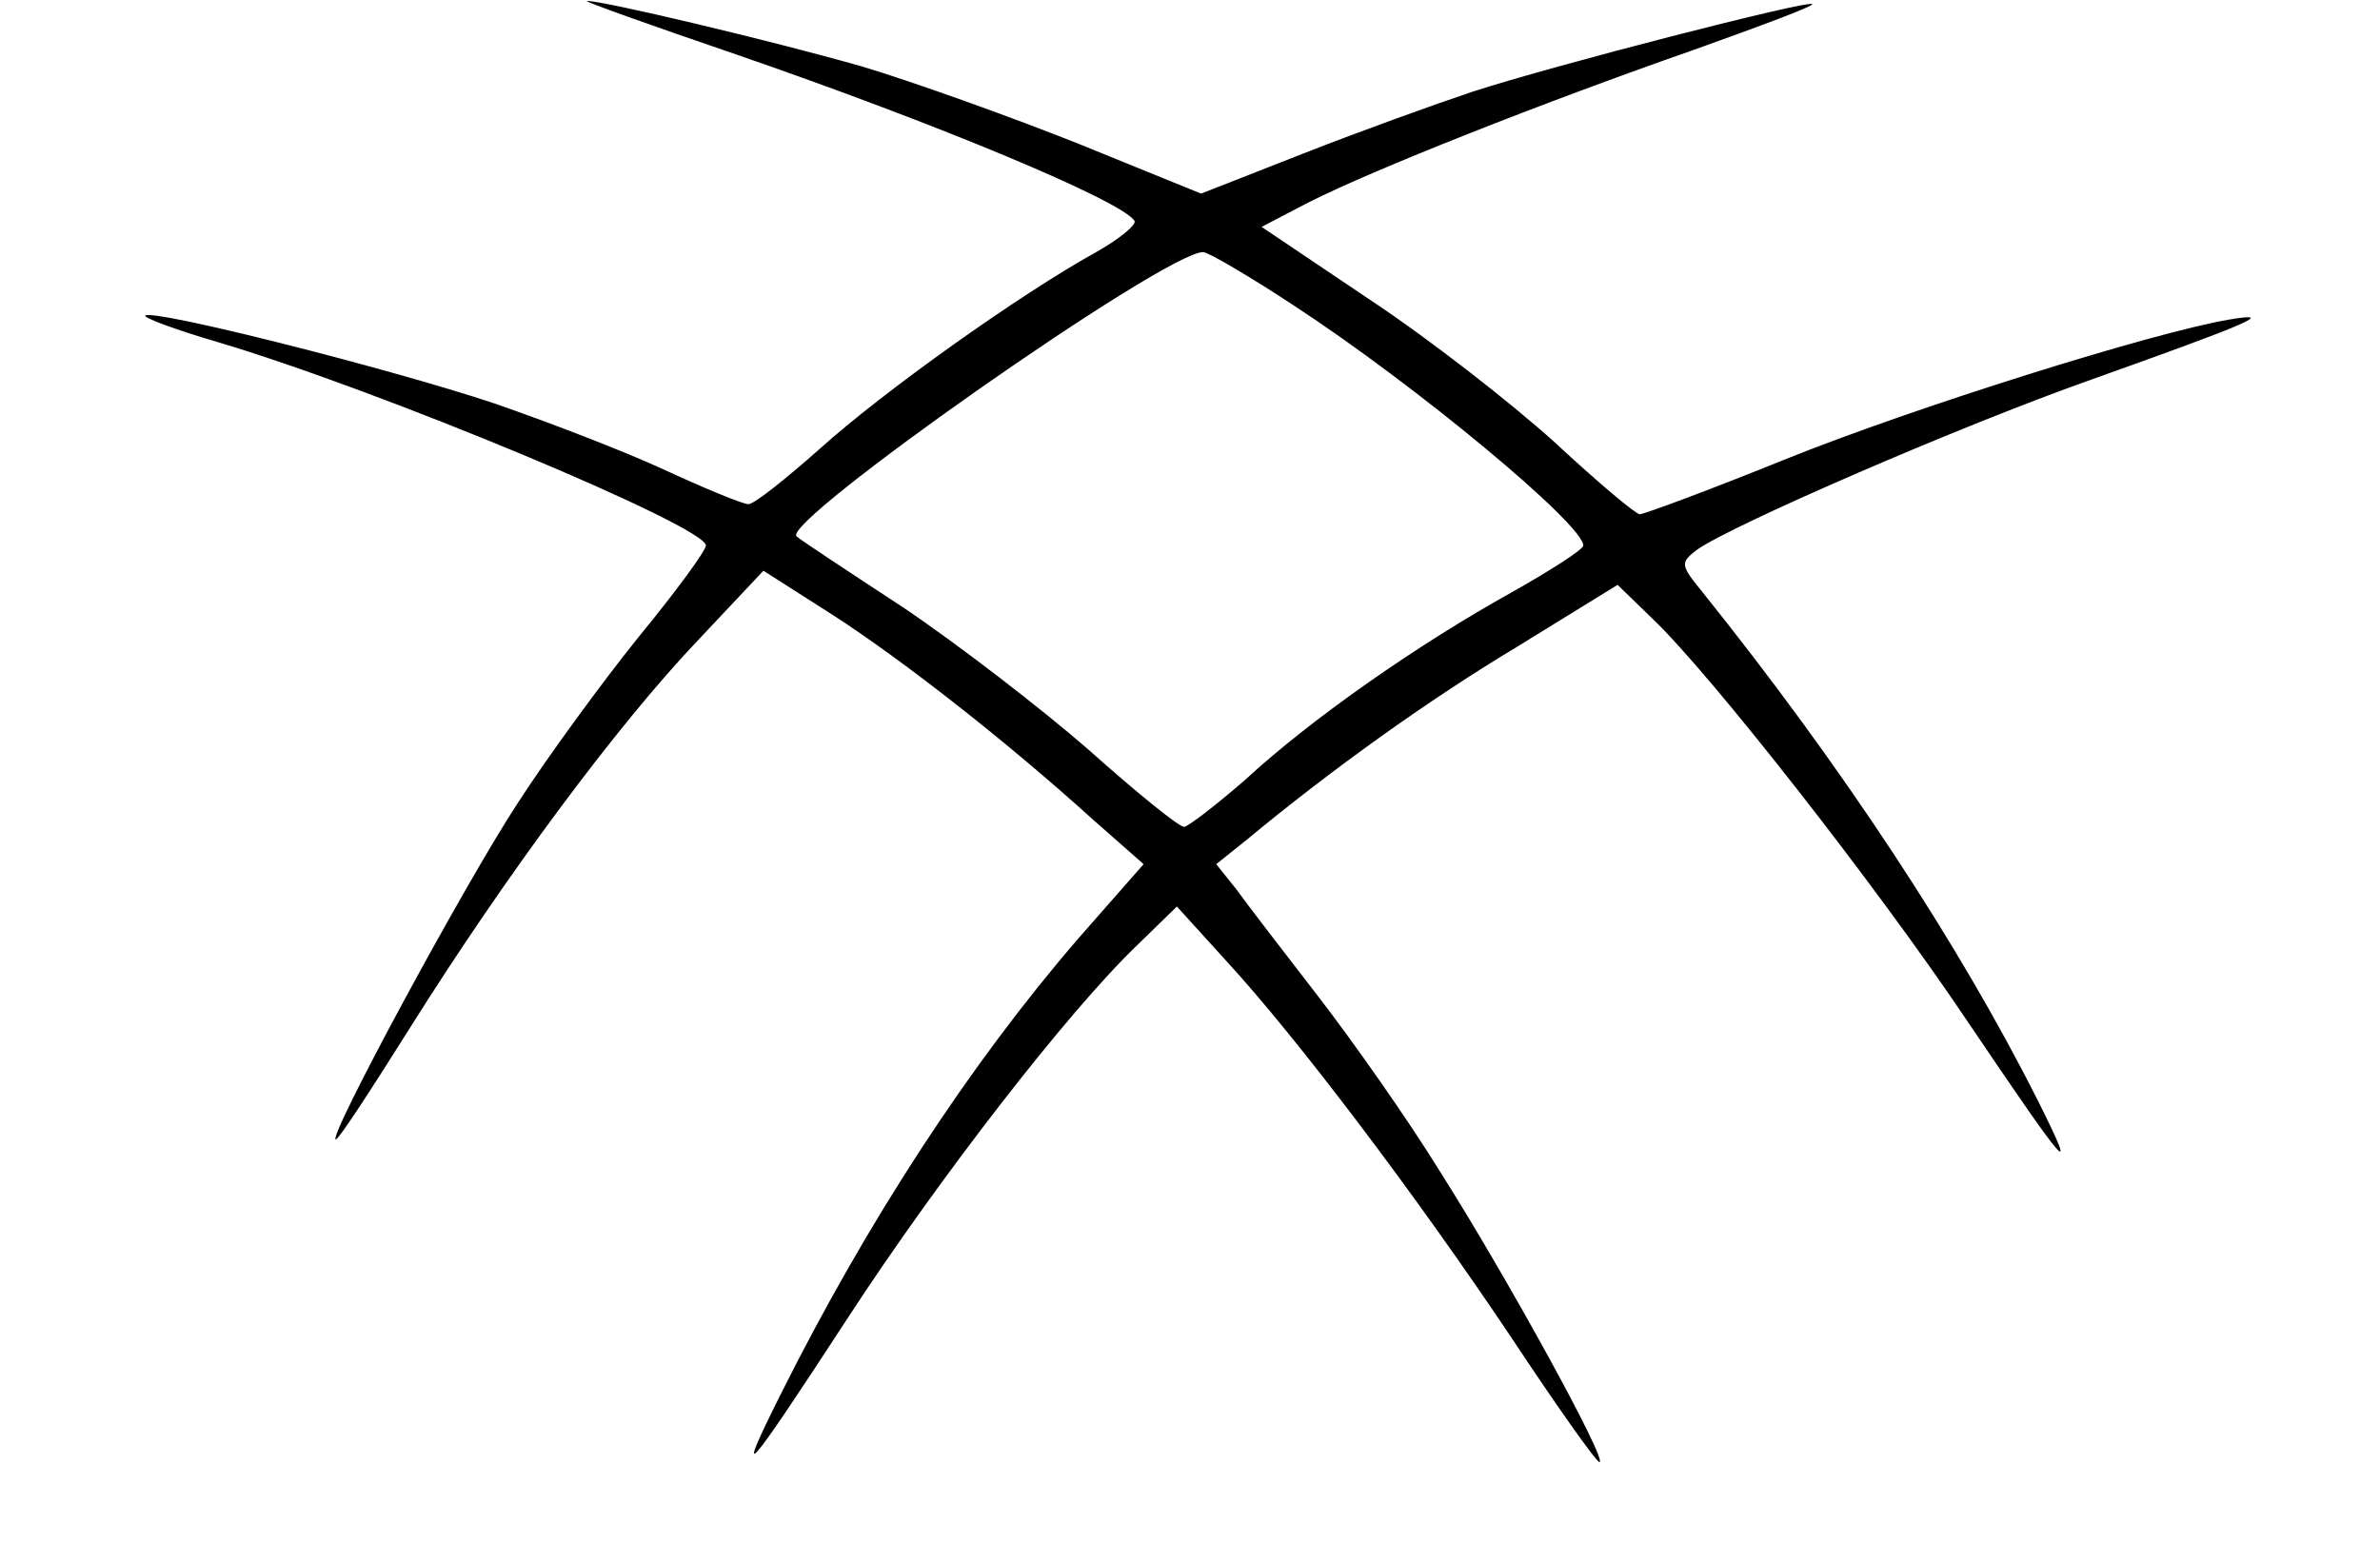
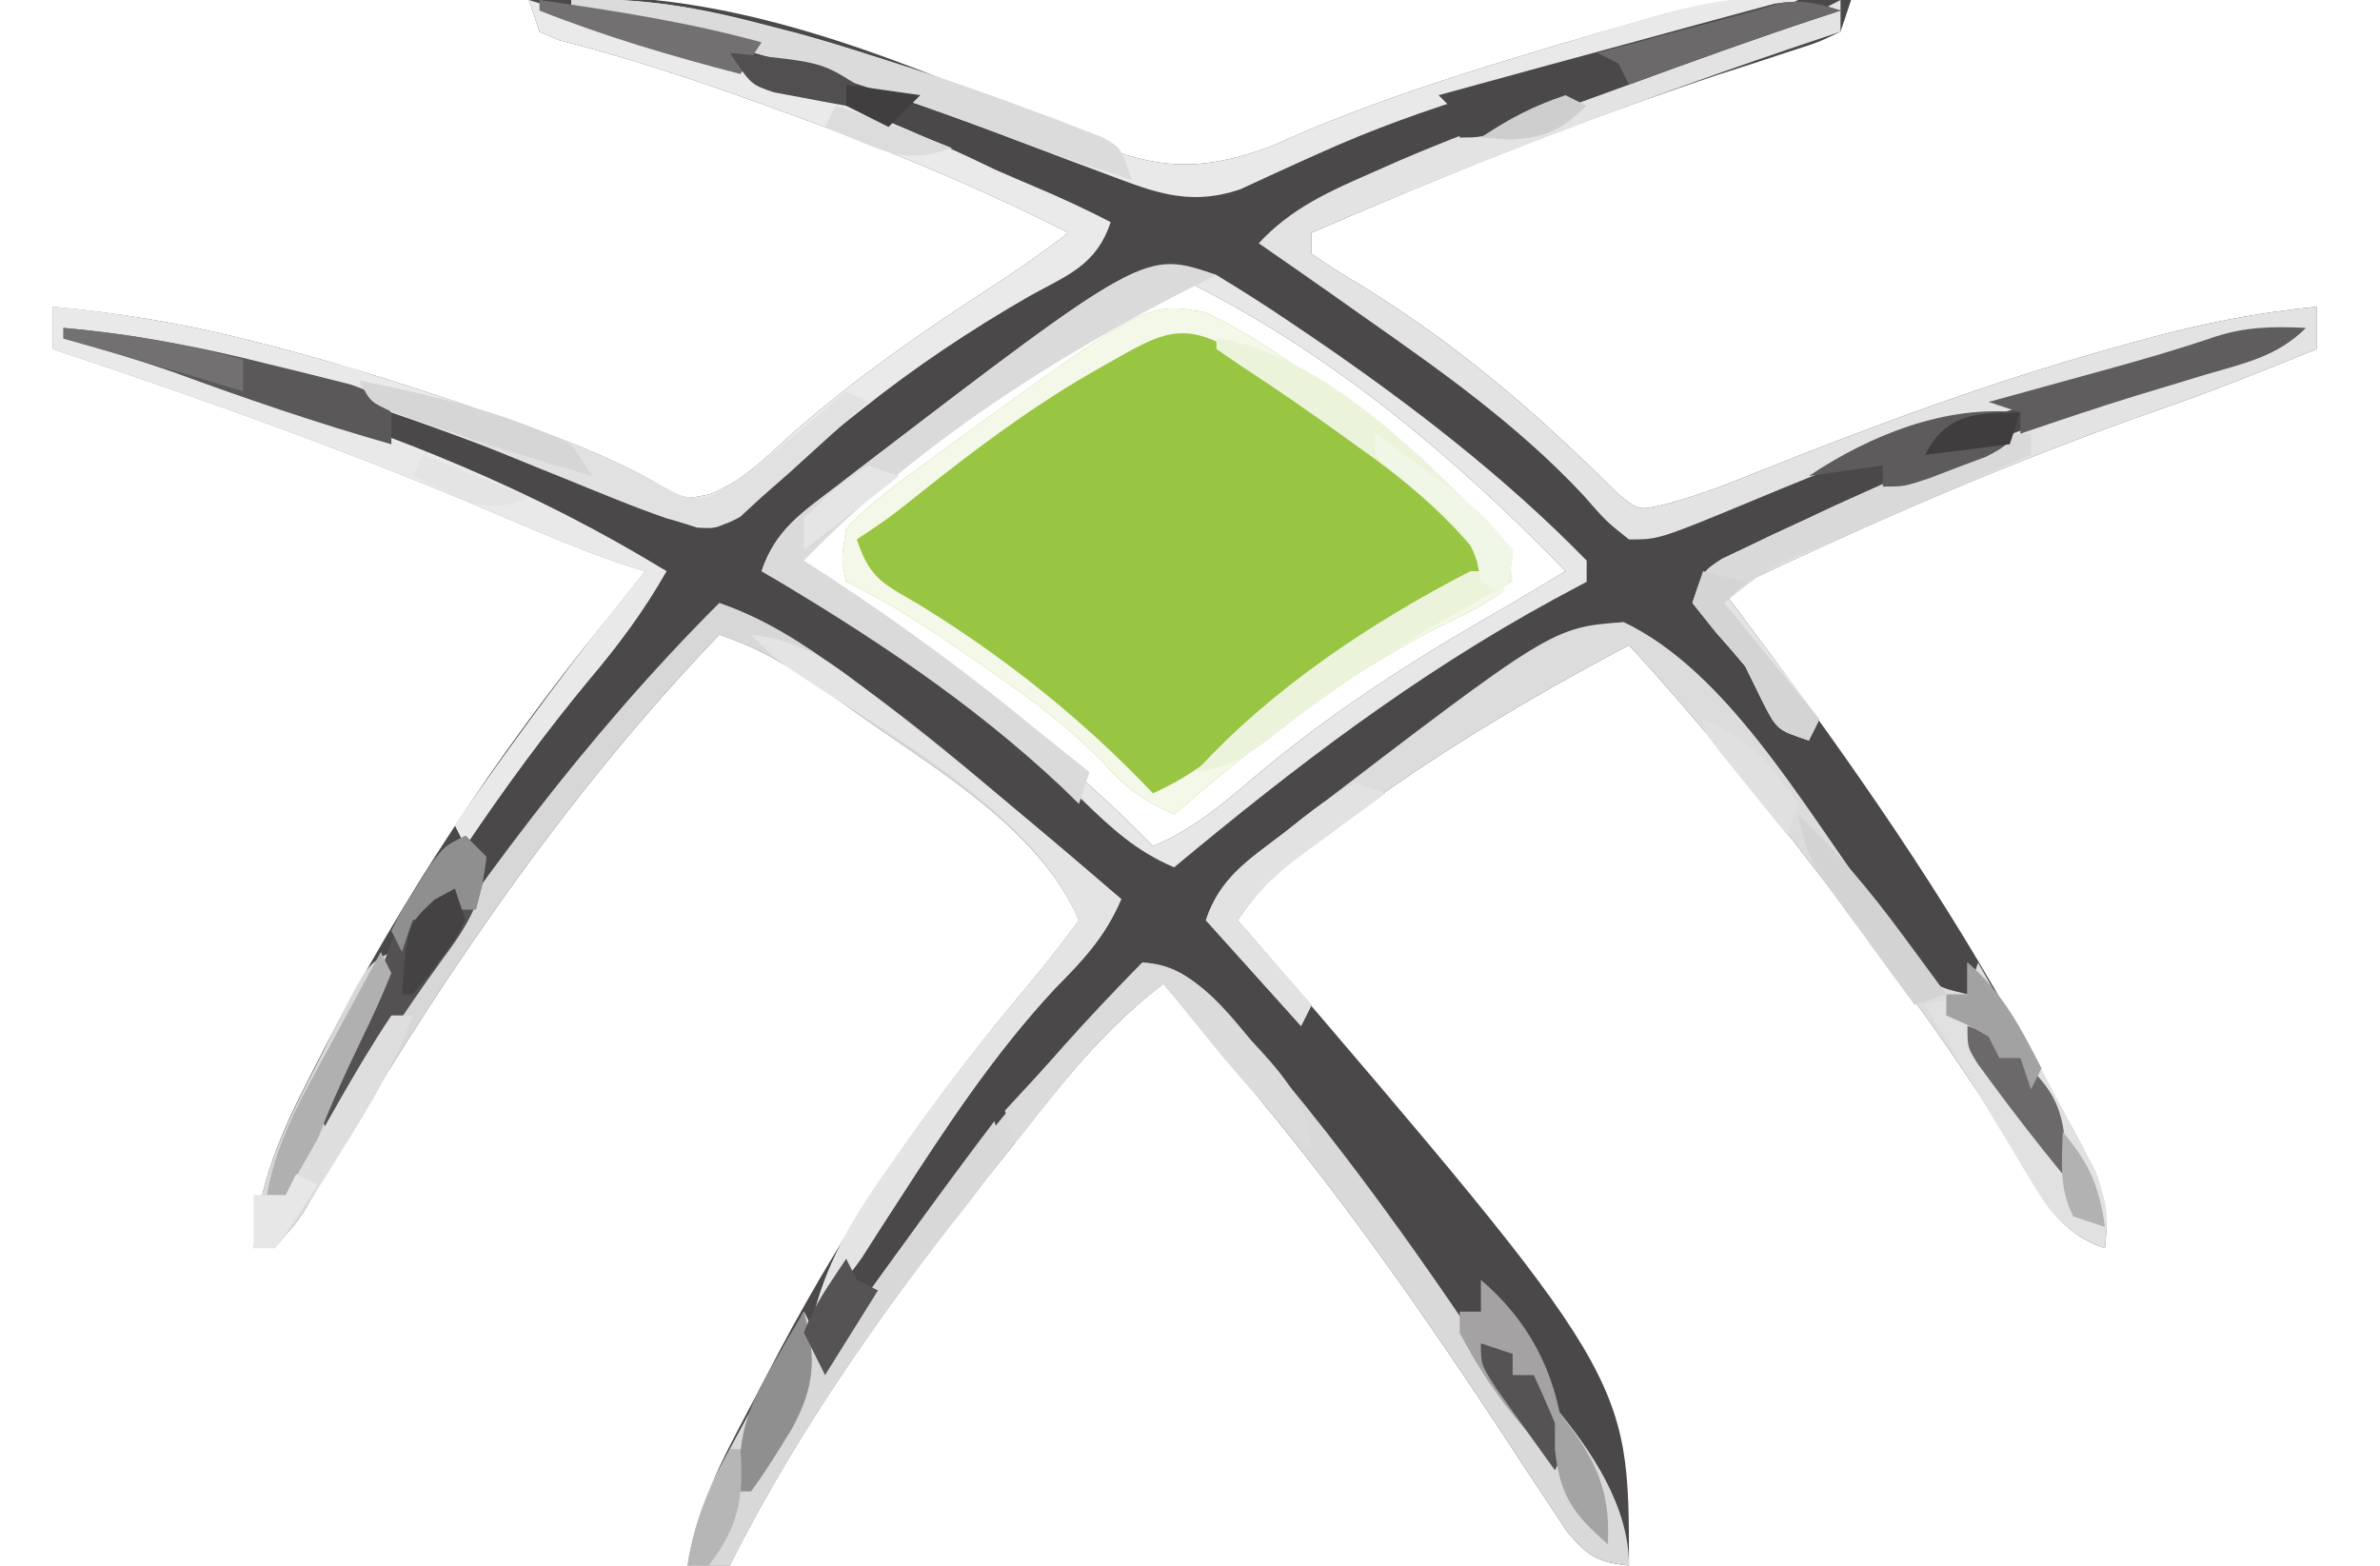
- <svg xmlns="http://www.w3.org/2000/svg" version="1.0" width="236pt" height="153pt" viewBox="0 0 236 153" preserveAspectRatio="xMidYMid meet">
-   <g transform="translate(0,153) scale(0.1,-0.1)" fill="#000000" stroke="none">
-     <path d="M730 1476 c200 -69 382 -145 395 -165 2 -4 -15 -18 -38 -31 -76 -42 -212 -139 -274 -195 -34 -30 -65 -55 -71 -55 -5 0 -42 15 -83 34 -41 19 -117 48 -169 66 -105 35 -339 94 -346 87 -2 -2 30 -14 71 -26 162 -48 485 -183 485 -202 0 -5 -30 -46 -67 -91 -37 -46 -91 -120 -120 -165 -53 -81 -189 -333 -180 -333 3 0 36 51 75 113 93 148 204 298 285 383 l64 68 69 -44 c71 -46 173 -126 258 -203 l50 -44 -65 -74 c-107 -124 -209 -280 -295 -452 -47 -94 -35 -80 68 78 88 135 217 302 286 368 l39 38 49 -54 c70 -76 188 -232 283 -374 45 -68 84 -123 87 -123 9 0 -92 184 -158 288 -32 52 -87 130 -121 174 -34 44 -71 92 -81 106 l-20 25 30 24 c82 68 179 138 269 192 l99 61 34 -33 c58 -55 223 -266 311 -397 102 -151 113 -164 72 -82 -79 157 -195 333 -333 505 -22 27 -22 29 -5 42 34 24 259 122 392 169 160 57 182 67 135 59 -76 -13 -312 -87 -441 -139 -74 -30 -139 -54 -143 -54 -4 0 -42 32 -84 71 -43 39 -125 103 -184 142 l-107 72 46 24 c65 33 235 100 381 151 67 24 121 44 119 46 -4 4 -254 -60 -337 -87 -36 -12 -111 -39 -167 -61 l-102 -40 -123 50 c-68 27 -163 61 -213 76 -91 26 -260 66 -273 65 -4 0 63 -24 148 -53z m553 -249 c121 -79 287 -217 287 -238 0 -4 -33 -25 -72 -47 -90 -50 -197 -124 -264 -186 -29 -25 -56 -46 -60 -46 -5 0 -47 34 -94 76 -47 41 -130 105 -185 142 -55 36 -102 67 -105 70 -18 13 365 282 403 282 5 0 46 -24 90 -53z" />
-   </g>
+ <svg xmlns="http://www.w3.org/2000/svg" version="1.1" width="225" height="148">
+   <path d="M0 0 C17.621 -2.046 35.919 5.877 51.663 12.835 C58.719 15.866 62.788 16.554 70.156 13.836 C71.26 13.354 72.363 12.872 73.5 12.375 C80.185 9.561 86.996 7.345 93.938 5.25 C94.908 4.957 95.879 4.663 96.879 4.361 C99.581 3.555 102.288 2.77 105 2 C105.739 1.788 106.479 1.576 107.241 1.358 C111.413 0.229 115.185 -0.223 119.5 -0.125 C121.062 -0.098 121.062 -0.098 122.656 -0.07 C123.816 -0.036 123.816 -0.036 125 0 C124.67 0.99 124.34 1.98 124 3 C121.881 4.008 121.881 4.008 119.059 4.91 C118.01 5.256 116.962 5.601 115.882 5.957 C114.746 6.322 113.609 6.687 112.438 7.062 C99.339 11.411 86.661 16.519 74 22 C74 22.66 74 23.32 74 24 C75.559 25.089 77.176 26.094 78.812 27.062 C85.956 31.483 92.421 36.604 98.516 42.387 C99.684 43.495 99.684 43.495 100.875 44.625 C101.553 45.298 102.231 45.971 102.93 46.664 C104.917 48.261 104.917 48.261 107.298 47.711 C110.078 46.979 112.636 46.048 115.297 44.961 C126.609 40.427 137.876 36.209 149.625 32.938 C150.648 32.651 151.671 32.365 152.726 32.07 C158.153 30.606 163.404 29.538 169 29 C169 30.32 169 31.64 169 33 C164.054 35.025 159.102 36.996 154.055 38.754 C139.955 43.664 126.476 49.583 113 56 C113.549 56.726 113.549 56.726 114.108 57.467 C123.452 69.873 132.371 82.457 140 96 C140.415 96.734 140.83 97.468 141.257 98.224 C142.542 100.516 143.806 102.818 145.062 105.125 C145.457 105.836 145.852 106.547 146.259 107.279 C148.238 110.989 149.53 113.672 149 118 C144.416 116.521 142.777 112.799 140.5 108.875 C135.227 100.125 129.257 92.063 123 84 C122.27 83.051 122.27 83.051 121.525 82.083 C115.933 74.82 110.223 67.741 104 61 C93.79 66.391 84.126 72.254 74.938 79.25 C74.097 79.887 74.097 79.887 73.239 80.536 C70.625 82.562 68.854 84.219 67 87 C67.606 87.692 68.212 88.384 68.836 89.098 C104 130.158 104 130.158 104 148 C100.999 147.696 100.108 147.128 98.128 144.782 C97.494 143.816 96.86 142.85 96.207 141.855 C95.494 140.785 94.78 139.714 94.045 138.611 C93.3 137.47 92.556 136.329 91.812 135.188 C84.74 124.468 77.45 114.021 69.25 104.125 C68.514 103.234 67.778 102.344 67.02 101.426 C66.353 100.625 65.687 99.825 65 99 C64.17 98 64.17 98 63.324 96.98 C62.219 95.651 61.11 94.325 60 93 C54.927 96.849 51.28 101.287 47.361 106.272 C46.423 107.463 45.478 108.65 44.529 109.833 C35.012 121.713 25.827 134.345 19 148 C17.68 148 16.36 148 15 148 C15.978 141.788 18.988 136.707 21.875 131.188 C22.459 130.069 23.044 128.951 23.646 127.798 C30.283 115.303 38.003 104.033 47.125 93.234 C48.828 91.205 50.433 89.135 52 87 C48.353 78.445 38.536 72.786 31.188 67.562 C30.458 67.042 29.729 66.522 28.978 65.986 C25.431 63.51 22.15 61.362 18 60 C4.163 74.449 -7.113 90.784 -17.359 107.926 C-17.905 108.834 -17.905 108.834 -18.462 109.761 C-19.432 111.387 -20.389 113.021 -21.344 114.656 C-23 117 -23 117 -26 118 C-25.514 111.84 -23.496 107.214 -20.688 101.75 C-20.246 100.882 -19.804 100.013 -19.35 99.119 C-11.931 84.811 -3.133 71.519 7 59 C7.753 58.059 8.506 57.118 9.281 56.148 C9.848 55.439 10.416 54.73 11 54 C10.232 53.764 9.463 53.528 8.672 53.285 C4.784 51.924 1.04 50.346 -2.744 48.724 C-16.605 42.791 -30.699 37.759 -45 33 C-45 31.68 -45 30.36 -45 29 C-38.8 29.585 -32.91 30.539 -26.875 32.062 C-26.03 32.275 -25.184 32.488 -24.313 32.707 C-17.354 34.523 -10.546 36.712 -3.75 39.062 C-2.323 39.555 -2.323 39.555 -0.867 40.057 C3.399 41.57 7.432 43.164 11.422 45.309 C14.658 47.23 14.658 47.23 17.054 46.74 C20.163 45.557 22.379 43.262 24.812 41.062 C30.79 35.817 37.11 31.399 43.785 27.094 C46.274 25.473 48.658 23.822 51 22 C41.948 17.423 32.733 13.674 23.188 10.25 C22.139 9.874 21.09 9.497 20.01 9.11 C14.339 7.103 8.688 5.284 2.857 3.8 C1.938 3.404 1.938 3.404 1 3 C0.505 1.515 0.505 1.515 0 0 Z M53.188 31.375 C52.427 31.823 51.667 32.27 50.884 32.731 C41.574 38.318 33.313 45.042 25 52 C28.029 55.247 31.239 57.617 34.938 60.062 C39.875 63.395 44.526 66.951 49.062 70.812 C49.598 71.268 50.134 71.724 50.685 72.194 C53.576 74.687 56.339 77.263 59 80 C63.201 78.259 66.361 75.318 69.812 72.438 C77.116 66.455 84.805 61.65 93 57 C94.67 56.005 96.337 55.007 98 54 C87.702 43.358 76.253 33.774 63 27 C59.355 27 56.267 29.56 53.188 31.375 Z " fill="#4B4849" transform="translate(50,0)" />
+   <path d="M0 0 C3.454 1.68 6.554 3.646 9.645 5.906 C10.244 6.339 10.844 6.771 11.461 7.216 C17.739 11.838 23.412 17.067 29.02 22.469 C28.883 24.27 28.883 24.27 28.02 26.469 C25.5 28.074 25.5 28.074 22.207 29.656 C12.914 34.405 4.92 40.666 -2.98 47.469 C-5.871 46.178 -7.662 44.907 -9.73 42.531 C-13.477 38.645 -17.73 35.69 -22.168 32.656 C-22.87 32.176 -23.571 31.696 -24.294 31.201 C-27.453 29.071 -30.542 27.123 -33.98 25.469 C-34.457 23.363 -34.457 23.363 -33.98 20.469 C-31.726 17.993 -29.062 16.111 -26.355 14.156 C-25.589 13.59 -24.822 13.024 -24.032 12.441 C-5.546 -0.989 -5.546 -0.989 0 0 Z " fill="#98C542" transform="translate(113.9805,29.53125)" />
+   <path d="M0 0 C0 0.99 0 1.98 0 3 C-0.662 3.22 -1.324 3.441 -2.006 3.667 C-18.307 9.123 -34.225 15.171 -50 22 C-50 22.66 -50 23.32 -50 24 C-48.441 25.089 -46.824 26.094 -45.188 27.062 C-38.044 31.483 -31.579 36.604 -25.484 42.387 C-24.706 43.125 -23.927 43.864 -23.125 44.625 C-22.108 45.634 -22.108 45.634 -21.07 46.664 C-19.083 48.261 -19.083 48.261 -16.702 47.711 C-13.922 46.979 -11.364 46.048 -8.703 44.961 C2.609 40.427 13.876 36.209 25.625 32.938 C26.648 32.651 27.671 32.365 28.726 32.07 C34.153 30.606 39.404 29.538 45 29 C45 30.32 45 31.64 45 33 C40.054 35.025 35.102 36.996 30.055 38.754 C15.955 43.664 2.476 49.583 -11 56 C-10.403 56.797 -10.403 56.797 -9.793 57.609 C-7.195 61.073 -4.598 64.536 -2 68 C-2.33 68.66 -2.66 69.32 -3 70 C-6 69 -6 69 -7.375 66.312 C-7.911 65.219 -8.447 64.126 -9 63 C-9.891 61.916 -10.808 60.853 -11.75 59.812 C-12.492 58.884 -13.235 57.956 -14 57 C-13 54 -13 54 -11.229 52.837 C-10.462 52.472 -9.696 52.107 -8.906 51.73 C-8.049 51.319 -7.191 50.908 -6.308 50.485 C-5.381 50.057 -4.455 49.629 -3.5 49.188 C-2.555 48.744 -1.609 48.3 -0.635 47.843 C6.549 44.531 13.816 41.741 21.316 39.242 C24.475 38.177 27.545 37.019 30.625 35.75 C34.369 34.211 38.084 33.022 42 32 C35.923 32.372 30.646 34.003 24.903 35.998 C20.739 37.439 16.576 38.685 12.312 39.812 C5.266 41.763 -1.417 44.459 -8.161 47.271 C-17.177 51.005 -17.177 51.005 -20 51 C-22.148 49.297 -22.148 49.297 -24.375 46.75 C-30.561 40.167 -37.623 35.167 -45 30 C-46.051 29.258 -47.101 28.515 -48.184 27.75 C-50.449 26.156 -52.72 24.572 -55 23 C-51.898 19.641 -48.256 18.058 -44.125 16.25 C-42.949 15.73 -42.949 15.73 -41.748 15.2 C-33.155 11.497 -24.314 8.607 -15.406 5.767 C-12.978 4.993 -10.552 4.216 -8.129 3.426 C-7.08 3.086 -7.08 3.086 -6.01 2.74 C-3.916 1.969 -1.976 1.033 0 0 Z " fill="#E4E3E3" transform="translate(174,0)" />
+   <path d="M0 0 C4.18 1.303 8.357 2.618 12.531 3.943 C13.944 4.39 15.359 4.834 16.775 5.275 C26.235 8.224 35.071 11.666 44 16 C45.35 16.594 46.703 17.179 48.062 17.75 C50.428 18.757 52.72 19.815 55 21 C53.631 25.107 50.906 26.009 47.312 28 C41.73 31.214 36.539 34.673 31.5 38.688 C30.916 39.153 30.332 39.618 29.73 40.097 C26.696 42.546 23.791 45.094 20.938 47.75 C18 50 18 50 15.902 49.875 C11.694 48.606 7.683 46.931 3.625 45.25 C-7.628 40.681 -18.907 36.69 -30.688 33.688 C-31.359 33.516 -32.031 33.344 -32.724 33.167 C-35.959 32.376 -38.639 32 -42 32 C-41.305 32.208 -40.61 32.415 -39.895 32.629 C-36.992 33.508 -34.094 34.404 -31.2 35.311 C-29.661 35.793 -28.122 36.271 -26.581 36.748 C-12.543 41.113 0.436 46.29 13 54 C10.888 57.722 8.51 60.921 5.75 64.188 C1.531 69.269 -2.308 74.527 -6 80 C-6.33 79.34 -6.66 78.68 -7 78 C-1.233 69.798 4.616 61.74 11 54 C10.232 53.764 9.463 53.528 8.672 53.285 C4.784 51.924 1.04 50.346 -2.744 48.724 C-16.605 42.791 -30.699 37.759 -45 33 C-45 31.68 -45 30.36 -45 29 C-38.8 29.585 -32.91 30.539 -26.875 32.062 C-26.03 32.275 -25.184 32.488 -24.313 32.707 C-17.354 34.523 -10.546 36.712 -3.75 39.062 C-2.323 39.555 -2.323 39.555 -0.867 40.057 C3.399 41.57 7.432 43.164 11.422 45.309 C14.658 47.23 14.658 47.23 17.054 46.74 C20.163 45.557 22.379 43.262 24.812 41.062 C30.79 35.817 37.11 31.399 43.785 27.094 C46.274 25.473 48.658 23.822 51 22 C41.948 17.423 32.733 13.674 23.188 10.25 C22.139 9.874 21.09 9.497 20.01 9.11 C14.339 7.103 8.688 5.284 2.857 3.8 C1.938 3.404 1.938 3.404 1 3 C0.505 1.515 0.505 1.515 0 0 Z " fill="#EBEAEA" transform="translate(50,0)" />
+   <path d="M0 0 C5.426 0.41 8.453 5.358 11.801 9.16 C21.847 20.999 30.559 33.989 39 47 C39 45.35 39 43.7 39 42 C42.508 46.209 46 51.426 46 57 C42.999 56.696 42.108 56.128 40.128 53.782 C39.494 52.816 38.86 51.85 38.207 50.855 C37.494 49.785 36.78 48.714 36.045 47.611 C35.3 46.47 34.556 45.329 33.812 44.188 C26.74 33.468 19.45 23.021 11.25 13.125 C10.146 11.789 10.146 11.789 9.02 10.426 C8.353 9.625 7.687 8.825 7 8 C6.17 7 6.17 7 5.324 5.98 C4.219 4.651 3.11 3.325 2 2 C-3.073 5.849 -6.72 10.287 -10.639 15.272 C-11.577 16.463 -12.522 17.65 -13.471 18.833 C-22.988 30.713 -32.173 43.345 -39 57 C-40.32 57 -41.64 57 -43 57 C-42.416 53.386 -41.445 50.575 -39.715 47.355 C-39.267 46.514 -38.819 45.673 -38.357 44.807 C-37.889 43.942 -37.42 43.078 -36.938 42.188 C-36.465 41.304 -35.993 40.42 -35.506 39.51 C-34.343 37.337 -33.174 35.167 -32 33 C-31.34 34.32 -30.68 35.64 -30 37 C-29.371 36.105 -28.742 35.211 -28.094 34.289 C-19.529 22.163 -10.518 10.518 0 0 Z " fill="#D9D9D9" transform="translate(108,91)" />
+   <path d="M0 0 C4.322 1.492 7.829 3.773 11.5 6.438 C12.106 6.873 12.712 7.309 13.336 7.759 C18.794 11.742 23.957 16.035 29.062 20.457 C32.012 23.01 34.997 25.511 38 28 C36.496 31.528 34.438 33.727 31.75 36.438 C25.919 42.694 21.37 49.657 16.735 56.826 C16.164 57.708 15.593 58.591 15.004 59.5 C14.497 60.294 13.99 61.088 13.467 61.906 C12.115 63.835 10.722 65.401 9 67 C10.446 61.672 12.924 57.76 16.062 53.312 C16.549 52.614 17.036 51.915 17.537 51.194 C21.184 46.014 25.036 41.075 29.125 36.234 C30.828 34.205 32.433 32.135 34 30 C30.353 21.445 20.536 15.786 13.188 10.562 C12.458 10.042 11.729 9.522 10.978 8.986 C7.431 6.51 4.15 4.362 0 3 C-13.837 17.449 -25.113 33.784 -35.359 50.926 C-35.723 51.531 -36.087 52.137 -36.462 52.761 C-37.432 54.387 -38.389 56.021 -39.344 57.656 C-41 60 -41 60 -44 61 C-43.559 54.424 -41.058 49.431 -38.062 43.625 C-37.607 42.711 -37.151 41.797 -36.682 40.855 C-33.272 34.136 -33.272 34.136 -31 33 C-32.333 37 -33.667 41 -35 45 C-34.417 44.103 -33.835 43.206 -33.234 42.281 C-23.323 27.142 -12.822 12.822 0 0 Z " fill="#D8D7D8" transform="translate(68,57)" />
+   <path d="M0 0 C2.434 1.469 4.779 2.966 7.125 4.562 C7.793 5.014 8.461 5.465 9.149 5.929 C18.281 12.161 27.269 19.072 35 27 C35 27.66 35 28.32 35 29 C33.476 29.818 33.476 29.818 31.922 30.652 C18.797 37.8 7.474 46.446 -4 56 C-7.587 54.473 -9.902 52.327 -12.688 49.625 C-17.454 45.211 -22.437 41.36 -27.75 37.625 C-28.459 37.126 -29.167 36.626 -29.897 36.112 C-34.148 33.163 -38.472 30.501 -43 28 C-41.674 24.023 -39.089 22.399 -35.875 19.938 C-35.254 19.457 -34.633 18.976 -33.993 18.48 C-6.943 -2.208 -6.943 -2.208 0 0 Z M-11.812 5.375 C-12.573 5.823 -13.333 6.27 -14.116 6.731 C-23.426 12.318 -31.687 19.042 -40 26 C-36.971 29.247 -33.761 31.617 -30.062 34.062 C-25.125 37.395 -20.474 40.951 -15.938 44.812 C-15.402 45.268 -14.866 45.724 -14.315 46.194 C-11.424 48.687 -8.661 51.263 -6 54 C-1.799 52.259 1.361 49.318 4.812 46.438 C12.116 40.455 19.805 35.65 28 31 C29.67 30.005 31.337 29.007 33 28 C22.702 17.358 11.253 7.774 -2 1 C-5.645 1 -8.733 3.56 -11.812 5.375 Z " fill="#E7E7E7" transform="translate(115,26)" />
+   <path d="M0 0 C9.72 4.617 16.888 17.231 23.102 25.727 C23.507 26.279 23.913 26.831 24.331 27.4 C25.437 28.913 26.531 30.435 27.625 31.957 C29.378 34.437 29.378 34.437 32.5 35.188 C32.83 34.197 33.16 33.208 33.5 32.188 C34.939 34.728 36.376 37.27 37.812 39.812 C38.217 40.525 38.621 41.238 39.037 41.973 C45.94 54.206 45.94 54.206 45.5 59.188 C40.916 57.708 39.277 53.987 37 50.062 C31.727 41.313 25.757 33.251 19.5 25.188 C19.013 24.555 18.526 23.923 18.025 23.271 C12.433 16.007 6.723 8.928 0.5 2.188 C-9.71 7.579 -19.374 13.442 -28.562 20.438 C-29.123 20.862 -29.684 21.286 -30.261 21.724 C-32.875 23.749 -34.646 25.407 -36.5 28.188 C-34.19 30.828 -31.88 33.468 -29.5 36.188 C-29.83 36.847 -30.16 37.508 -30.5 38.188 C-33.47 34.888 -36.44 31.587 -39.5 28.188 C-38.174 24.21 -35.589 22.587 -32.375 20.125 C-31.756 19.645 -31.136 19.164 -30.498 18.67 C-6.764 0.507 -6.764 0.507 0 0 Z " fill="#DCDCDC" transform="translate(153.5,58.8125)" />
+   <path d="M0 0 C3.454 1.68 6.554 3.646 9.645 5.906 C10.244 6.339 10.844 6.771 11.461 7.216 C17.739 11.838 23.412 17.067 29.02 22.469 C28.883 24.27 28.883 24.27 28.02 26.469 C25.5 28.074 25.5 28.074 22.207 29.656 C12.914 34.405 4.92 40.666 -2.98 47.469 C-5.871 46.178 -7.662 44.907 -9.73 42.531 C-13.477 38.645 -17.73 35.69 -22.168 32.656 C-22.87 32.176 -23.571 31.696 -24.294 31.201 C-27.453 29.071 -30.542 27.123 -33.98 25.469 C-34.457 23.363 -34.457 23.363 -33.98 20.469 C-31.726 17.993 -29.062 16.111 -26.355 14.156 C-25.589 13.59 -24.822 13.024 -24.032 12.441 C-5.546 -0.989 -5.546 -0.989 0 0 Z M-9.293 4.844 C-9.91 5.195 -10.527 5.547 -11.163 5.909 C-16.92 9.277 -22.135 13.208 -27.336 17.367 C-29.98 19.469 -29.98 19.469 -32.98 21.469 C-31.712 25.275 -30.446 25.647 -27.043 27.656 C-18.86 32.694 -11.597 38.504 -4.98 45.469 C-1.721 44.005 0.736 42.147 3.457 39.844 C9.304 35.081 15.538 31.3 22.02 27.469 C23.687 26.469 25.353 25.47 27.02 24.469 C23.725 16.099 12.73 10.082 5.395 5.344 C4.791 4.954 4.187 4.563 3.565 4.161 C-2.022 0.647 -3.845 1.734 -9.293 4.844 Z " fill="#F3F8E9" transform="translate(113.9805,29.53125)" />
+   <path d="M0 0 C6.532 -0.29 12.133 0.705 18.438 2.375 C19.915 2.758 19.915 2.758 21.422 3.149 C30.481 5.621 39.081 9.041 47.662 12.835 C54.719 15.865 58.787 16.554 66.156 13.836 C67.26 13.354 68.363 12.872 69.5 12.375 C76.185 9.561 82.996 7.345 89.938 5.25 C90.908 4.957 91.879 4.663 92.879 4.361 C108.552 -0.31 108.552 -0.31 116 0 C113.227 1.489 110.644 2.453 107.586 3.184 C106.747 3.387 105.908 3.591 105.044 3.801 C103.723 4.116 103.723 4.116 102.375 4.438 C91.48 7.1 80.811 9.908 70.566 14.559 C69.949 14.836 69.332 15.113 68.696 15.399 C66.882 16.218 65.076 17.054 63.27 17.891 C58.111 19.641 54.625 17.968 49.688 16.125 C48.804 15.798 47.921 15.47 47.012 15.133 C44.775 14.291 42.541 13.441 40.309 12.586 C27.206 7.678 13.783 3.47 0 1 C0 0.67 0 0.34 0 0 Z " fill="#EAE9E9" transform="translate(54,0)" />
+   <path d="M0 0 C6.735 0.596 13.028 1.851 19.562 3.562 C20.476 3.796 21.389 4.03 22.33 4.271 C24.555 4.842 26.778 5.418 29 6 C29 6.66 29 7.32 29 8 C28.152 7.818 28.152 7.818 27.288 7.633 C24.734 7.086 22.179 6.543 19.625 6 C18.736 5.809 17.846 5.618 16.93 5.422 C15.654 5.151 15.654 5.151 14.352 4.875 C13.566 4.707 12.781 4.54 11.971 4.367 C10.006 3.939 10.006 3.939 8 4 C8.705 4.252 9.41 4.503 10.136 4.763 C13.383 5.923 16.629 7.087 19.875 8.25 C20.984 8.646 22.092 9.041 23.234 9.449 C32.821 12.889 42.191 16.327 51.125 21.25 C51.795 21.614 52.466 21.977 53.156 22.352 C54.773 23.229 56.387 24.114 58 25 C55.888 28.722 53.51 31.921 50.75 35.188 C46.531 40.269 42.692 45.527 39 51 C38.67 50.34 38.34 49.68 38 49 C43.767 40.798 49.616 32.74 56 25 C55.232 24.764 54.463 24.528 53.672 24.285 C49.784 22.924 46.04 21.346 42.256 19.724 C28.395 13.791 14.301 8.759 0 4 C0 2.68 0 1.36 0 0 Z " fill="#E9E9E9" transform="translate(5,29)" />
+   <path d="M0 0 C-0.585 0.288 -1.169 0.576 -1.772 0.873 C-15.36 7.746 -28.36 16.03 -39 27 C-38.25 27.485 -37.5 27.969 -36.727 28.469 C-29.83 32.985 -23.361 37.753 -17 43 C-15.335 44.336 -13.669 45.67 -12 47 C-12.33 47.99 -12.66 48.98 -13 50 C-13.548 49.466 -14.096 48.933 -14.66 48.383 C-23.245 40.314 -32.875 33.978 -43 28 C-41.674 24.023 -39.089 22.399 -35.875 19.938 C-35.254 19.457 -34.633 18.976 -33.993 18.48 C-6.755 -2.352 -6.755 -2.352 0 0 Z " fill="#DADADA" transform="translate(115,26)" />
+   <path d="M0 0 C0.33 0.99 0.66 1.98 1 3 C-0.631 5.407 -2.303 7.619 -4.125 9.875 C-11.914 19.845 -19.331 30.661 -25 42 C-26.32 42 -27.64 42 -29 42 C-28.416 38.386 -27.445 35.575 -25.715 32.355 C-25.267 31.514 -24.819 30.673 -24.357 29.807 C-23.889 28.942 -23.42 28.078 -22.938 27.188 C-22.465 26.304 -21.993 25.42 -21.506 24.51 C-20.343 22.337 -19.174 20.167 -18 18 C-17.34 19.32 -16.68 20.64 -16 22 C-15.348 21.082 -14.695 20.164 -14.023 19.219 C-9.422 12.755 -4.801 6.318 0 0 Z " fill="#D8D8D8" transform="translate(94,106)" />
+   <path d="M0 0 C3.812 3.494 5.805 7.848 8.188 12.375 C8.651 13.226 9.114 14.077 9.592 14.953 C10.029 15.781 10.467 16.608 10.918 17.461 C11.518 18.587 11.518 18.587 12.13 19.736 C13.115 22.299 13.16 24.277 13 27 C9.816 25.654 8.309 24.433 6.527 21.48 C6.103 20.788 5.678 20.095 5.24 19.381 C4.81 18.657 4.38 17.933 3.938 17.188 C3.504 16.475 3.07 15.763 2.623 15.029 C1.405 13.025 0.2 11.014 -1 9 C-1.597 8.006 -2.194 7.012 -2.809 5.988 C-3.202 5.332 -3.595 4.676 -4 4 C-2.68 3.67 -1.36 3.34 0 3 C0 2.01 0 1.02 0 0 Z " fill="#E1E1E1" transform="translate(186,91)" />
+   <path d="M0 0 C4.523 0.526 7.058 2.231 10.625 5 C11.143 5.399 11.661 5.799 12.194 6.21 C19.978 12.251 27.555 18.548 35 25 C33.496 28.528 31.438 30.727 28.75 33.438 C22.919 39.694 18.37 46.657 13.735 53.826 C13.164 54.708 12.593 55.591 12.004 56.5 C11.497 57.294 10.99 58.088 10.467 58.906 C9.115 60.835 7.722 62.401 6 64 C7.446 58.672 9.924 54.76 13.062 50.312 C13.549 49.614 14.036 48.915 14.537 48.194 C18.184 43.014 22.036 38.075 26.125 33.234 C27.828 31.205 29.433 29.135 31 27 C26.498 16.44 12.754 9.406 3.629 3.186 C2 2 2 2 0 0 Z " fill="#E4E4E4" transform="translate(71,60)" />
+   <path d="M0 0 C9.624 1.122 20.634 12.02 27 19 C27.77 21.262 27.77 21.262 28 23 C27.129 23.473 26.257 23.946 25.359 24.434 C17.926 28.538 11.172 32.905 4.523 38.215 C2.218 39.846 0.755 40.593 -2 41 C5.114 33.15 14.622 26.845 24 22 C24.66 22 25.32 22 26 22 C22.331 17.226 18.467 13.837 13.562 10.375 C12.599 9.679 12.599 9.679 11.615 8.969 C8.627 6.821 5.612 4.735 2.527 2.727 C1.693 2.157 0.859 1.587 0 1 C0 0.67 0 0.34 0 0 Z " fill="#EBF4DB" transform="translate(115,32)" />
+   <path d="M0 0 C-0.522 0.17 -1.044 0.34 -1.582 0.516 C-7.769 2.553 -13.883 4.763 -20 7 C-22.52 7.92 -25.04 8.838 -27.562 9.75 C-28.739 10.178 -29.916 10.606 -31.129 11.047 C-34 12 -34 12 -36 12 C-36 11.34 -36 10.68 -36 10 C-36.66 9.34 -37.32 8.68 -38 8 C-31.573 6.232 -25.144 4.477 -18.71 2.735 C-17.087 2.295 -15.465 1.852 -13.845 1.405 C-12.191 0.949 -10.533 0.505 -8.875 0.062 C-8.006 -0.173 -7.137 -0.409 -6.242 -0.652 C-3.834 -1.026 -2.294 -0.766 0 0 Z " fill="#4B4849" transform="translate(174,1)" />
+   <path d="M0 0 C5.986 1.069 11.51 2.807 17.188 4.938 C18.203 5.317 18.203 5.317 19.238 5.704 C22.379 6.904 25.271 8.147 28.238 9.754 C30.801 11.145 30.801 11.145 33.016 10.973 C35.958 9.531 38.252 7.549 40.75 5.438 C41.735 4.611 42.72 3.785 43.734 2.934 C44.482 2.296 45.23 1.657 46 1 C46.66 1.33 47.32 1.66 48 2 C46.419 3.44 44.835 4.877 43.25 6.312 C42.368 7.113 41.487 7.914 40.578 8.738 C39.727 9.485 38.877 10.231 38 11 C37.335 11.612 36.67 12.225 35.984 12.855 C33.265 14.424 31.996 13.764 29 13 C27.471 12.469 25.954 11.899 24.453 11.293 C23.608 10.953 22.762 10.614 21.891 10.264 C21.019 9.909 20.148 9.553 19.25 9.188 C18.394 8.844 17.538 8.5 16.656 8.146 C11.049 5.883 5.509 3.493 0 1 C0 0.67 0 0.34 0 0 Z " fill="#E1E1E1" transform="translate(34,36)" />
+   <path d="M0 0 C6.633 -0.311 12.295 0.779 18.688 2.5 C20.174 2.895 20.174 2.895 21.69 3.298 C28.874 5.273 35.897 7.581 42.875 10.188 C43.778 10.52 44.681 10.853 45.612 11.195 C46.439 11.516 47.265 11.837 48.117 12.168 C48.845 12.449 49.574 12.73 50.324 13.02 C52 14 52 14 53 17 C51.666 16.565 50.333 16.127 49 15.688 C48.258 15.444 47.515 15.2 46.75 14.949 C44.604 14.208 42.474 13.42 40.352 12.613 C27.246 7.673 13.795 3.472 0 1 C0 0.67 0 0.34 0 0 Z " fill="#DBDBDB" transform="translate(54,0)" />
+   <path d="M0 0 C0 0.66 0 1.32 0 2 C-0.736 2.318 -1.473 2.635 -2.231 2.962 C-5.573 4.407 -8.912 5.86 -12.25 7.312 C-13.409 7.812 -14.568 8.312 -15.762 8.826 C-17.434 9.556 -17.434 9.556 -19.141 10.301 C-20.167 10.746 -21.193 11.191 -22.251 11.65 C-25.34 13.061 -25.34 13.061 -29 16 C-26.03 19.63 -23.06 23.26 -20 27 C-20.33 27.66 -20.66 28.32 -21 29 C-24 28 -24 28 -25.375 25.312 C-25.911 24.219 -26.448 23.126 -27 22 C-27.891 20.916 -28.808 19.853 -29.75 18.812 C-30.864 17.42 -30.864 17.42 -32 16 C-31 13 -31 13 -29.086 11.789 C-28.262 11.405 -27.438 11.021 -26.59 10.625 C-25.682 10.197 -24.774 9.769 -23.838 9.328 C-22.881 8.89 -21.924 8.452 -20.938 8 C-20.007 7.562 -19.077 7.123 -18.119 6.672 C-3.821 0 -3.821 0 0 0 Z " fill="#DAD9DA" transform="translate(192,41)" />
+   <path d="M0 0 C0.66 0.66 1.32 1.32 2 2 C1.691 6.015 0.248 8.443 -2.125 11.625 C-5.991 16.94 -9.516 22.429 -13 28 C-13.33 27.34 -13.66 26.68 -14 26 C-13.165 23.924 -12.23 21.887 -11.25 19.875 C-9.446 16.119 -7.735 12.46 -6.438 8.5 C-4.796 4.504 -3.216 2.781 0 0 Z " fill="#535152" transform="translate(44,79)" />
+   <path d="M0 0 C6.669 0.603 12.952 1.789 19.438 3.438 C20.334 3.655 21.231 3.872 22.154 4.096 C23.01 4.31 23.865 4.525 24.746 4.746 C25.516 4.939 26.286 5.131 27.08 5.33 C29 6 29 6 31 8 C31 8.99 31 9.98 31 11 C24.018 9.021 17.207 6.683 10.395 4.184 C6.952 2.983 3.513 1.969 0 1 C0 0.67 0 0.34 0 0 Z " fill="#5A5859" transform="translate(6,31)" />
+   <path d="M0 0 C3.805 0.174 5.725 2.431 8.213 5.109 C8.943 5.921 8.943 5.921 9.688 6.75 C10.186 7.276 10.684 7.802 11.197 8.344 C14.032 11.451 15.662 13.761 16 18 C12.468 14.568 9.286 11.026 6.188 7.188 C5.397 6.212 4.607 5.236 3.793 4.23 C3.201 3.494 2.61 2.758 2 2 C-1.868 4.885 -4.807 7.982 -7.812 11.75 C-8.603 12.735 -9.393 13.72 -10.207 14.734 C-10.799 15.482 -11.39 16.23 -12 17 C-12.33 16.01 -12.66 15.02 -13 14 C-11.021 11.854 -9.042 9.708 -7.062 7.562 C-6.499 6.951 -5.935 6.339 -5.354 5.709 C-4.815 5.126 -4.277 4.542 -3.723 3.941 C-3.225 3.402 -2.728 2.863 -2.215 2.307 C-1.489 1.526 -0.754 0.754 0 0 Z " fill="#DCDBDB" transform="translate(108,91)" />
+   <path d="M0 0 C-2.745 2.745 -5.931 3.365 -9.562 4.438 C-11.012 4.877 -12.461 5.317 -13.91 5.758 C-14.612 5.97 -15.313 6.181 -16.036 6.399 C-19.716 7.525 -23.356 8.764 -27 10 C-27 9.34 -27 8.68 -27 8 C-27.99 7.67 -28.98 7.34 -30 7 C-28.77 6.662 -27.54 6.325 -26.273 5.977 C-24.641 5.526 -23.008 5.076 -21.375 4.625 C-20.567 4.403 -19.759 4.182 -18.926 3.953 C-15.455 2.994 -12.033 2.011 -8.625 0.844 C-5.635 -0.117 -3.121 -0.149 0 0 Z " fill="#5F5D5D" transform="translate(218,31)" />
+   <path d="M0 0 C4.487 3.814 7.035 8.676 7.75 14.438 C7.874 16.201 7.874 16.201 8 18 C3.813 14.172 0.622 10.054 -2 5 C-2 4.34 -2 3.68 -2 3 C-1.34 3 -0.68 3 0 3 C0 2.01 0 1.02 0 0 Z " fill="#A4A2A3" transform="translate(140,121)" />
+   <path d="M0 0 C-1 3 -1 3 -3.215 4.168 C-4.113 4.504 -5.012 4.841 -5.938 5.188 C-6.833 5.532 -7.729 5.876 -8.652 6.23 C-11 7 -11 7 -13 7 C-13 6.34 -13 5.68 -13 5 C-15.31 5.33 -17.62 5.66 -20 6 C-14.207 2.138 -7.045 -0.762 0 0 Z " fill="#5E5B5C" transform="translate(191,39)" />
+   <path d="M0 0 C0.99 0.33 1.98 0.66 3 1 C2.157 1.615 1.314 2.23 0.445 2.863 C-0.662 3.679 -1.768 4.496 -2.875 5.312 C-3.431 5.717 -3.986 6.121 -4.559 6.537 C-7.28 8.554 -9.1 10.151 -11 13 C-8.69 15.64 -6.38 18.28 -4 21 C-4.33 21.66 -4.66 22.32 -5 23 C-7.97 19.7 -10.94 16.4 -14 13 C-12.648 8.945 -9.904 7.252 -6.625 4.75 C-5.739 4.042 -5.739 4.042 -4.836 3.32 C-3.102 1.984 -3.102 1.984 0 0 Z " fill="#E3E2E2" transform="translate(128,74)" />
+   <path d="M0 0 C0.33 0.66 0.66 1.32 1 2 C0.165 4.076 -0.77 6.113 -1.75 8.125 C-3.58 11.941 -5.322 15.681 -6.688 19.688 C-8 23 -8 23 -11 25 C-10.534 18.946 -7.795 14.344 -4.938 9.125 C-4.465 8.246 -3.993 7.367 -3.506 6.461 C-2.345 4.303 -1.176 2.15 0 0 Z " fill="#B1B0B0" transform="translate(36,90)" />
+   <path d="M0 0 C-0.522 0.17 -1.044 0.34 -1.582 0.516 C-7.768 2.552 -13.889 4.75 -20 7 C-20.33 6.34 -20.66 5.68 -21 5 C-21.66 4.67 -22.32 4.34 -23 4 C-20.583 3.354 -18.167 2.708 -15.75 2.062 C-15.068 1.88 -14.386 1.698 -13.684 1.51 C-11.79 1.004 -9.895 0.502 -8 0 C-6.894 -0.342 -6.894 -0.342 -5.766 -0.691 C-3.599 -1.07 -2.076 -0.667 0 0 Z " fill="#6B6969" transform="translate(174,1)" />
+   <path d="M0 0 C1.186 4.344 1.068 7.048 -1.148 11.098 C-2.379 13.114 -3.601 15.096 -5 17 C-5.33 17 -5.66 17 -6 17 C-6.349 12.102 -5.468 9.341 -3 5.125 C-2.443 4.158 -1.886 3.191 -1.312 2.195 C-0.879 1.471 -0.446 0.746 0 0 Z " fill="#908F8F" transform="translate(76,124)" />
+   <path d="M0 0 C0.66 0 1.32 0 2 0 C0.488 4.192 -1.586 7.784 -3.938 11.562 C-4.627 12.678 -5.317 13.793 -6.027 14.941 C-9.309 20.03 -9.309 20.03 -11 22 C-11.66 22 -12.32 22 -13 22 C-13 20.35 -13 18.7 -13 17 C-12.01 17 -11.02 17 -10 17 C-9.446 16.024 -8.891 15.048 -8.32 14.043 C-7.589 12.758 -6.857 11.473 -6.125 10.188 C-5.76 9.545 -5.395 8.902 -5.02 8.24 C-3.419 5.432 -1.794 2.69 0 0 Z " fill="#DFDEDE" transform="translate(37,96)" />
+   <path d="M0 0 C6.84 1.346 13.687 2.968 20 6 C20.99 7.485 20.99 7.485 22 9 C16.597 7.453 11.244 5.792 5.938 3.938 C5.018 3.617 4.099 3.296 3.152 2.965 C1 2 1 2 0 0 Z " fill="#D7D6D6" transform="translate(34,36)" />
+   <path d="M0 0 C7.104 1.018 14.075 2.099 21 4 C20.01 5.485 20.01 5.485 19 7 C12.513 5.319 6.232 3.469 0 1 C0 0.67 0 0.34 0 0 Z " fill="#737071" transform="translate(51,0)" />
+   <path d="M0 0 C0.99 0.33 1.98 0.66 3 1 C3 1.66 3 2.32 3 3 C3.66 3 4.32 3 5 3 C7.818 5.818 8.946 7.286 9.25 11.312 C9.168 12.199 9.085 13.086 9 14 C6.675 11.158 4.423 8.272 2.25 5.312 C1.822 4.731 1.394 4.15 0.953 3.551 C0 2 0 2 0 0 Z " fill="#6B696A" transform="translate(186,97)" />
+   <path d="M0 0 C3.689 3.532 6.774 7.185 9.812 11.312 C10.219 11.862 10.626 12.412 11.045 12.979 C12.034 14.316 13.017 15.658 14 17 C13.01 17.33 12.02 17.66 11 18 C9.346 15.755 7.702 13.505 6.062 11.25 C5.594 10.616 5.125 9.982 4.643 9.328 C3.971 8.4 3.971 8.4 3.285 7.453 C2.871 6.888 2.458 6.322 2.031 5.739 C0.908 3.845 0.43 2.15 0 0 Z " fill="#D4D3D3" transform="translate(170,77)" />
+   <path d="M0 0 C1.98 0.495 1.98 0.495 4 1 C3.34 1.66 2.68 2.32 2 3 C4.97 6.63 7.94 10.26 11 14 C10.67 14.66 10.34 15.32 10 16 C7 15 7 15 5.625 12.312 C5.089 11.219 4.553 10.126 4 9 C3.109 7.916 2.192 6.853 1.25 5.812 C0.507 4.884 -0.235 3.956 -1 3 C-0.67 2.01 -0.34 1.02 0 0 Z " fill="#D4D4D4" transform="translate(161,54)" />
+   <path d="M0 0 C0.66 0.66 1.32 1.32 2 2 C1.625 4.625 1.625 4.625 1 7 C0.01 7 -0.98 7 -2 7 C-2.99 7.33 -3.98 7.66 -5 8 C-5.33 8.99 -5.66 9.98 -6 11 C-6.33 10.34 -6.66 9.68 -7 9 C-6.074 7.09 -6.074 7.09 -4.688 4.938 C-4.238 4.225 -3.788 3.512 -3.324 2.777 C-2 1 -2 1 0 0 Z " fill="#908F8F" transform="translate(44,79)" />
+   <path d="M0 0 C5.853 0.515 11.33 1.454 17 3 C17 3.99 17 4.98 17 6 C16.359 5.807 15.719 5.613 15.059 5.414 C10.049 3.906 5.035 2.423 0 1 C0 0.67 0 0.34 0 0 Z " fill="#727070" transform="translate(6,31)" />
+   <path d="M0 0 C9.798 7.075 9.798 7.075 13 11 C12.812 13.312 12.812 13.312 12 15 C11.34 14.67 10.68 14.34 10 14 C9.888 13.404 9.776 12.809 9.66 12.195 C8.727 9.093 6.913 7.913 4.438 5.875 C2.924 4.624 1.436 3.34 0 2 C0 1.34 0 0.68 0 0 Z " fill="#F1F7E6" transform="translate(130,41)" />
+   <path d="M0 0 C0.99 0.33 1.98 0.66 3 1 C3 1.66 3 2.32 3 3 C3.66 3 4.32 3 5 3 C6.067 5.304 7.064 7.64 8 10 C7.67 10.66 7.34 11.32 7 12 C5.828 10.379 4.662 8.753 3.5 7.125 C2.85 6.22 2.201 5.315 1.531 4.383 C0 2 0 2 0 0 Z " fill="#565354" transform="translate(140,127)" />
+   <path d="M0 0 C3.291 2.797 5.063 6.195 7 10 C6.67 10.66 6.34 11.32 6 12 C5.67 11.01 5.34 10.02 5 9 C4.34 9 3.68 9 3 9 C2.67 8.34 2.34 7.68 2 7 C-0.017 5.866 -0.017 5.866 -2 5 C-2 4.34 -2 3.68 -2 3 C-1.34 3 -0.68 3 0 3 C0 2.01 0 1.02 0 0 Z " fill="#A3A2A2" transform="translate(186,91)" />
+   <path d="M0 0 C8.571 0.857 8.571 0.857 12 3 C11.67 3.66 11.34 4.32 11 5 C9.539 4.744 8.081 4.47 6.625 4.188 C5.813 4.037 5.001 3.886 4.164 3.73 C2 3 2 3 0 0 Z " fill="#524F50" transform="translate(69,5)" />
+   <path d="M0 0 C3.445 4.384 5.316 7.308 5 13 C1.732 10.153 0.433 8.333 0 4 C0 2.68 0 1.36 0 0 Z " fill="#A5A4A4" transform="translate(147,133)" />
+   <path d="M0 0 C0.33 0.66 0.66 1.32 1 2 C1.66 2.33 2.32 2.66 3 3 C1.35 5.64 -0.3 8.28 -2 11 C-2.66 9.68 -3.32 8.36 -4 7 C-3.064 4.354 -1.55 2.37 0 0 Z " fill="#565354" transform="translate(80,119)" />
+   <path d="M0 0 C0.33 0 0.66 0 1 0 C1.323 4.626 0.845 7.28 -2 11 C-2.66 11 -3.32 11 -4 11 C-3.393 6.872 -1.962 3.668 0 0 Z " fill="#B7B6B6" transform="translate(69,137)" />
+   <path d="M0 0 C0.33 0.99 0.66 1.98 1 3 C0.039 4.824 0.039 4.824 -1.375 6.688 C-1.836 7.31 -2.298 7.933 -2.773 8.574 C-3.178 9.045 -3.583 9.515 -4 10 C-4.33 10 -4.66 10 -5 10 C-4.508 3.477 -4.508 3.477 -1.938 1.062 C-0.978 0.537 -0.978 0.537 0 0 Z " fill="#454243" transform="translate(43,84)" />
+   <path d="M0 0 C4.3 1.592 6.397 4.355 9 8 C8.67 8.99 8.34 9.98 8 11 C6.664 9.357 5.331 7.71 4 6.062 C3.257 5.146 2.515 4.229 1.75 3.285 C0 1 0 1 0 0 Z " fill="#E0E0E0" transform="translate(161,68)" />
+   <path d="M0 0 C-0.33 0.99 -0.66 1.98 -1 3 C-3.64 3.33 -6.28 3.66 -9 4 C-7.046 0.091 -4.134 0 0 0 Z " fill="#403D3E" transform="translate(191,39)" />
+   <path d="M0 0 C2.503 2.938 3.469 5.179 4 9 C3.01 8.67 2.02 8.34 1 8 C-0.354 5.291 -0.065 2.991 0 0 Z " fill="#B3B2B2" transform="translate(195,107)" />
+   <path d="M0 0 C3.724 1.213 7.378 2.509 11 4 C7.696 5.124 5.949 4.896 2.75 3.562 C2.044 3.275 1.337 2.988 0.609 2.691 C0.078 2.463 -0.453 2.235 -1 2 C-0.67 1.34 -0.34 0.68 0 0 Z " fill="#DDDCDD" transform="translate(79,10)" />
+   <path d="M0 0 C0.99 0.33 1.98 0.66 3 1 C-1.455 4.465 -1.455 4.465 -6 8 C-6 7.01 -6 6.02 -6 5 C-3.188 2.25 -3.188 2.25 0 0 Z " fill="#E5E5E5" transform="translate(82,44)" />
+   <path d="M0 0 C0.66 0.33 1.32 0.66 2 1 C0.726 3.038 -0.611 5.039 -2 7 C-2.66 7 -3.32 7 -4 7 C-4 5.35 -4 3.7 -4 2 C-3.01 2 -2.02 2 -1 2 C-0.67 1.34 -0.34 0.68 0 0 Z " fill="#E8E7E7" transform="translate(28,111)" />
+   <path d="M0 0 C5 2 5 2 10 4 C7.83 4.955 6.437 5.144 4.176 4.398 C2.432 3.641 0.714 2.824 -1 2 C-0.67 1.34 -0.34 0.68 0 0 Z " fill="#E4E4E4" transform="translate(40,43)" />
+   <path d="M0 0 C0.66 0.33 1.32 0.66 2 1 C-0.551 3.354 -1.71 3.983 -5.25 4.188 C-6.157 4.126 -7.065 4.064 -8 4 C-5.311 2.208 -3.047 1.016 0 0 Z " fill="#CECECE" transform="translate(148,9)" />
+   <path d="M0 0 C2.31 0.33 4.62 0.66 7 1 C5.515 2.485 5.515 2.485 4 4 C2.68 3.34 1.36 2.68 0 2 C0 1.34 0 0.68 0 0 Z " fill="#413E3F" transform="translate(80,8)" />
</svg>
